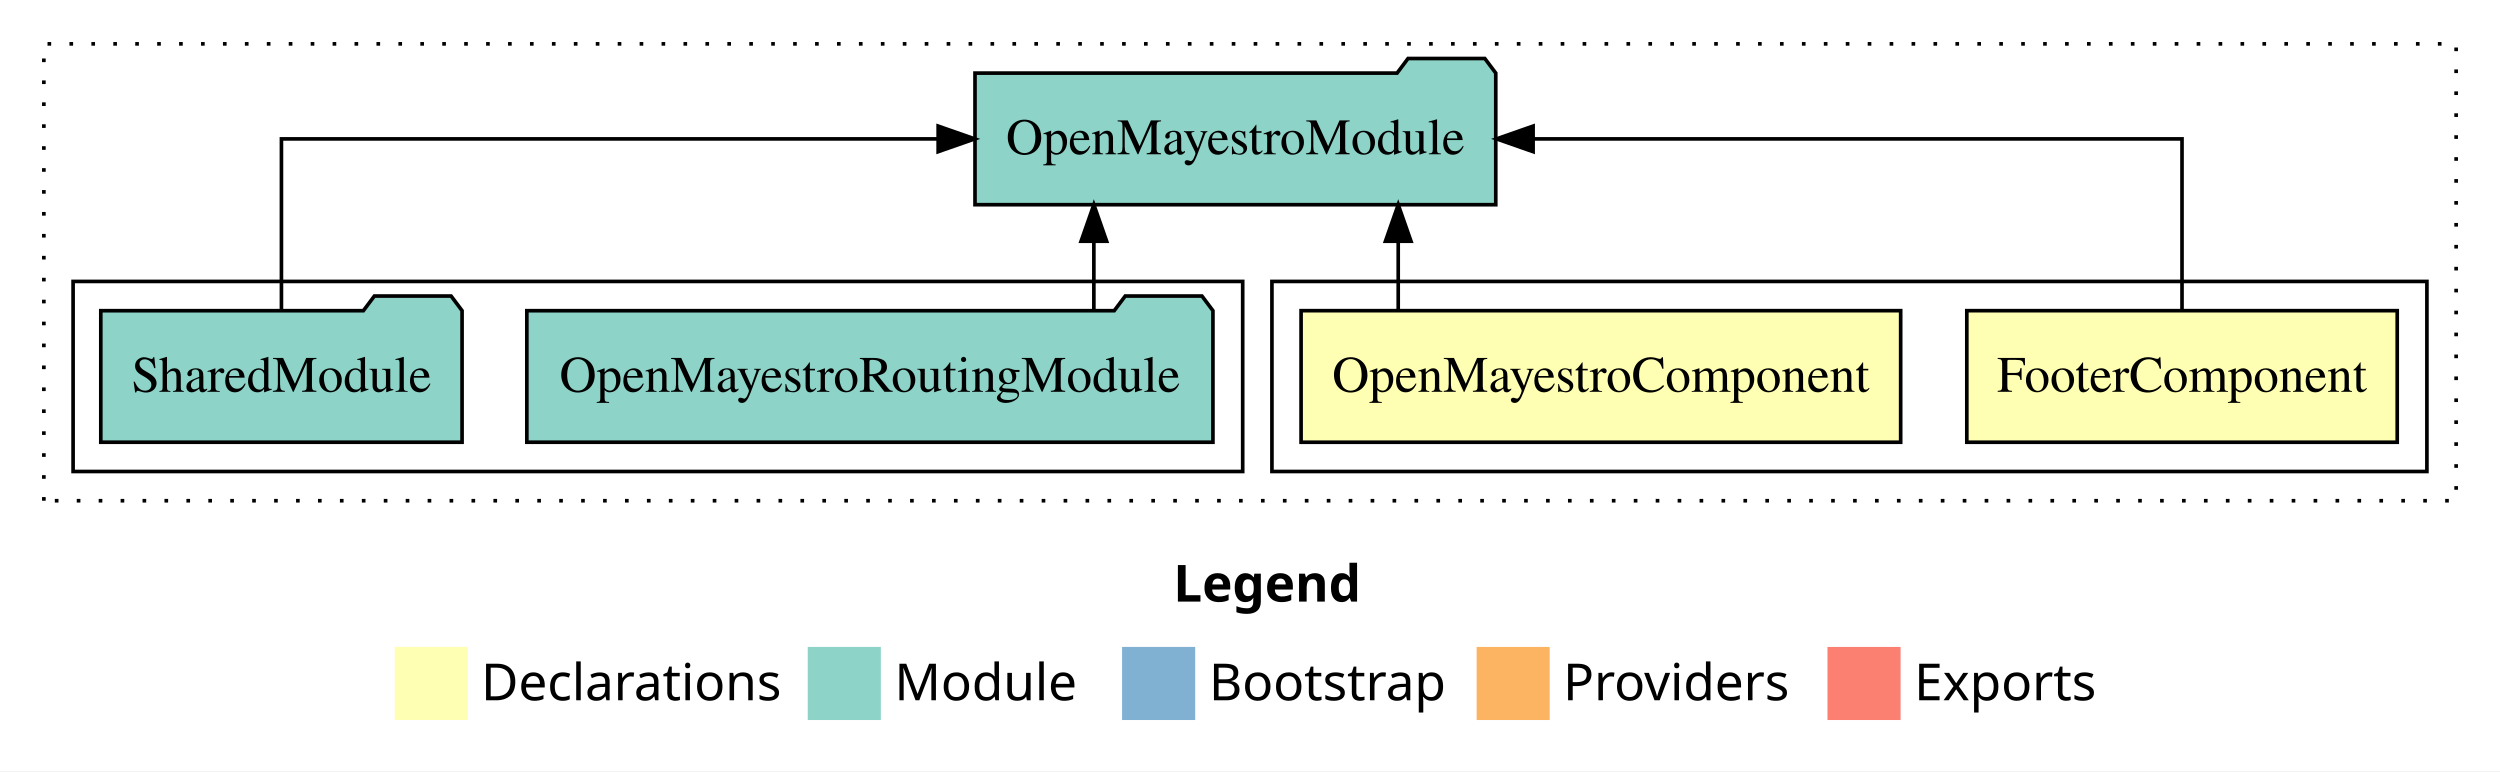
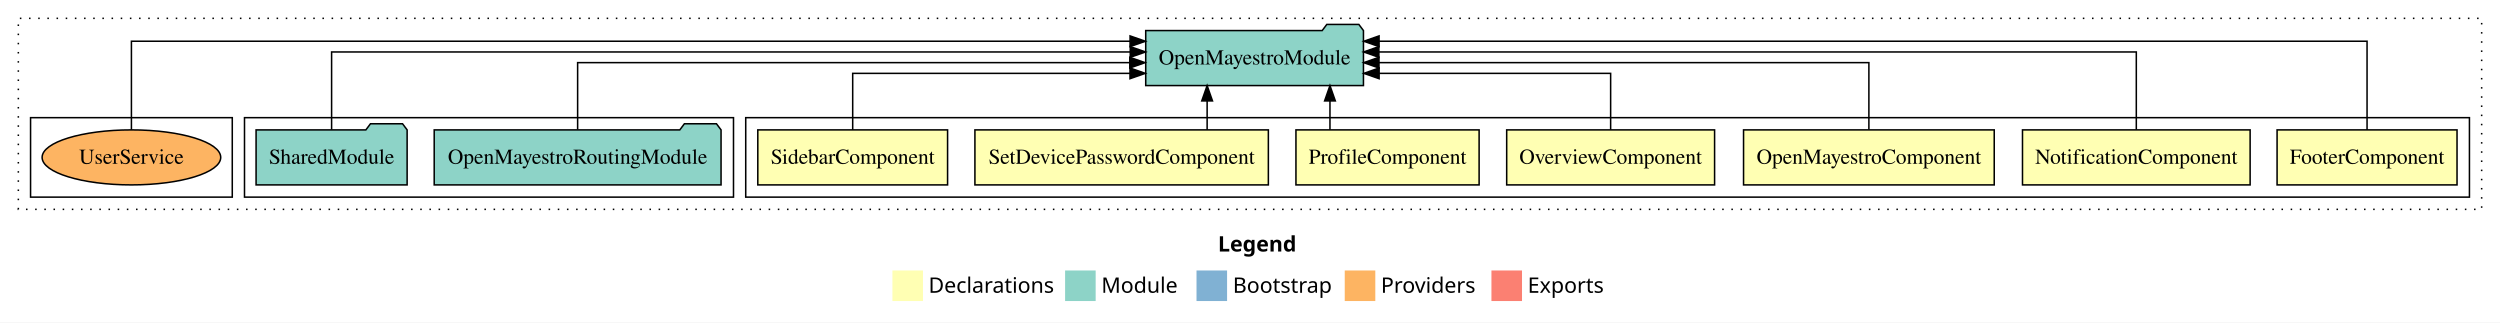
- <svg xmlns="http://www.w3.org/2000/svg" width="684pt" height="211pt" viewBox="0.00 0.00 684.00 211.00">
+ <svg xmlns="http://www.w3.org/2000/svg" width="1636pt" height="211pt" viewBox="0.00 0.00 1636.00 211.00">
  <g id="graph0" class="graph" transform="scale(1 1) rotate(0) translate(4 207)">
-     <polygon fill="#ffffff" stroke="transparent" points="-4,4 -4,-207 680,-207 680,4 -4,4" />
-     <text text-anchor="start" x="317.009" y="-42.4" font-family="sans-serif" font-weight="bold" font-size="14.00" fill="#000000">Legend</text>
-     <polygon fill="#ffffb3" stroke="transparent" points="104,-10 104,-30 124,-30 124,-10 104,-10" />
-     <text text-anchor="start" x="127.629" y="-15.4" font-family="sans-serif" font-size="14.00" fill="#000000">  Declarations</text>
-     <polygon fill="#8dd3c7" stroke="transparent" points="217,-10 217,-30 237,-30 237,-10 217,-10" />
-     <text text-anchor="start" x="240.725" y="-15.4" font-family="sans-serif" font-size="14.00" fill="#000000">  Module</text>
-     <polygon fill="#80b1d3" stroke="transparent" points="303,-10 303,-30 323,-30 323,-10 303,-10" />
-     <text text-anchor="start" x="326.781" y="-15.4" font-family="sans-serif" font-size="14.00" fill="#000000">  Bootstrap</text>
-     <polygon fill="#fdb462" stroke="transparent" points="400,-10 400,-30 420,-30 420,-10 400,-10" />
-     <text text-anchor="start" x="423.673" y="-15.4" font-family="sans-serif" font-size="14.00" fill="#000000">  Providers</text>
-     <polygon fill="#fb8072" stroke="transparent" points="496,-10 496,-30 516,-30 516,-10 496,-10" />
-     <text text-anchor="start" x="519.726" y="-15.4" font-family="sans-serif" font-size="14.00" fill="#000000">  Exports</text>
+     <polygon fill="#ffffff" stroke="transparent" points="-4,4 -4,-207 1632,-207 1632,4 -4,4" />
+     <text text-anchor="start" x="793.009" y="-42.4" font-family="sans-serif" font-weight="bold" font-size="14.00" fill="#000000">Legend</text>
+     <polygon fill="#ffffb3" stroke="transparent" points="580,-10 580,-30 600,-30 600,-10 580,-10" />
+     <text text-anchor="start" x="603.629" y="-15.4" font-family="sans-serif" font-size="14.00" fill="#000000">  Declarations</text>
+     <polygon fill="#8dd3c7" stroke="transparent" points="693,-10 693,-30 713,-30 713,-10 693,-10" />
+     <text text-anchor="start" x="716.725" y="-15.4" font-family="sans-serif" font-size="14.00" fill="#000000">  Module</text>
+     <polygon fill="#80b1d3" stroke="transparent" points="779,-10 779,-30 799,-30 799,-10 779,-10" />
+     <text text-anchor="start" x="802.781" y="-15.4" font-family="sans-serif" font-size="14.00" fill="#000000">  Bootstrap</text>
+     <polygon fill="#fdb462" stroke="transparent" points="876,-10 876,-30 896,-30 896,-10 876,-10" />
+     <text text-anchor="start" x="899.673" y="-15.4" font-family="sans-serif" font-size="14.00" fill="#000000">  Providers</text>
+     <polygon fill="#fb8072" stroke="transparent" points="972,-10 972,-30 992,-30 992,-10 972,-10" />
+     <text text-anchor="start" x="995.726" y="-15.4" font-family="sans-serif" font-size="14.00" fill="#000000">  Exports</text>
    <g id="clust1" class="cluster">
-       <polygon fill="none" stroke="#000000" stroke-dasharray="1,5" points="8,-70 8,-195 668,-195 668,-70 8,-70" />
+       <polygon fill="none" stroke="#000000" stroke-dasharray="1,5" points="8,-70 8,-195 1620,-195 1620,-70 8,-70" />
    </g>
    <g id="clust2" class="cluster">
-       <polygon fill="none" stroke="#000000" points="344,-78 344,-130 660,-130 660,-78 344,-78" />
+       <polygon fill="none" stroke="#000000" points="484,-78 484,-130 1612,-130 1612,-78 484,-78" />
    </g>
-     <g id="clust5" class="cluster">
-       <polygon fill="none" stroke="#000000" points="16,-78 16,-130 336,-130 336,-78 16,-78" />
+     <g id="clust10" class="cluster">
+       <polygon fill="none" stroke="#000000" points="156,-78 156,-130 476,-130 476,-78 156,-78" />
+     </g>
+     <g id="clust13" class="cluster">
+       <polygon fill="none" stroke="#000000" points="16,-78 16,-130 148,-130 148,-78 16,-78" />
    </g>
    <g id="node1" class="node">
-       <polygon fill="#ffffb3" stroke="#000000" points="651.881,-122 534.119,-122 534.119,-86 651.881,-86 651.881,-122" />
-       <text text-anchor="middle" x="593" y="-99.8" font-family="Times,serif" font-size="14.00" fill="#000000">FooterComponent</text>
+       <polygon fill="#ffffb3" stroke="#000000" points="1603.881,-122 1486.119,-122 1486.119,-86 1603.881,-86 1603.881,-122" />
+       <text text-anchor="middle" x="1545" y="-99.8" font-family="Times,serif" font-size="14.00" fill="#000000">FooterComponent</text>
+     </g>
+     <g id="node8" class="node">
+       <polygon fill="#8dd3c7" stroke="#000000" points="888.241,-187 885.241,-191 864.241,-191 861.241,-187 745.759,-187 745.759,-151 888.241,-151 888.241,-187" />
+       <text text-anchor="middle" x="817" y="-164.8" font-family="Times,serif" font-size="14.00" fill="#000000">OpenMayestroModule</text>
+     </g>
+     <g id="edge1" class="edge">
+       <path fill="none" stroke="#000000" d="M1545,-122.011C1545,-144.485 1545,-180 1545,-180 1545,-180 898.462,-180 898.462,-180" />
+       <polygon fill="#000000" stroke="#000000" points="898.462,-176.5 888.462,-180 898.462,-183.5 898.462,-176.5" />
+     </g>
+     <g id="node2" class="node">
+       <polygon fill="#ffffb3" stroke="#000000" points="1468.482,-122 1319.518,-122 1319.518,-86 1468.482,-86 1468.482,-122" />
+       <text text-anchor="middle" x="1394" y="-99.8" font-family="Times,serif" font-size="14.00" fill="#000000">NotificationComponent</text>
+     </g>
+     <g id="edge2" class="edge">
+       <path fill="none" stroke="#000000" d="M1394,-122.129C1394,-142.572 1394,-173 1394,-173 1394,-173 898.33,-173 898.33,-173" />
+       <polygon fill="#000000" stroke="#000000" points="898.33,-169.5 888.33,-173 898.33,-176.5 898.33,-169.5" />
    </g>
    <g id="node3" class="node">
-       <polygon fill="#8dd3c7" stroke="#000000" points="405.241,-187 402.241,-191 381.241,-191 378.241,-187 262.759,-187 262.759,-151 405.241,-151 405.241,-187" />
-       <text text-anchor="middle" x="334" y="-164.8" font-family="Times,serif" font-size="14.00" fill="#000000">OpenMayestroModule</text>
+       <polygon fill="#ffffb3" stroke="#000000" points="1301.024,-122 1136.976,-122 1136.976,-86 1301.024,-86 1301.024,-122" />
+       <text text-anchor="middle" x="1219" y="-99.8" font-family="Times,serif" font-size="14.00" fill="#000000">OpenMayestroComponent</text>
    </g>
-     <g id="edge1" class="edge">
-       <path fill="none" stroke="#000000" d="M593,-122.106C593,-141.339 593,-169 593,-169 593,-169 415.459,-169 415.459,-169" />
-       <polygon fill="#000000" stroke="#000000" points="415.459,-165.5 405.459,-169 415.459,-172.5 415.459,-165.5" />
-     </g>
-     <g id="node2" class="node">
-       <polygon fill="#ffffb3" stroke="#000000" points="516.024,-122 351.976,-122 351.976,-86 516.024,-86 516.024,-122" />
-       <text text-anchor="middle" x="434" y="-99.8" font-family="Times,serif" font-size="14.00" fill="#000000">OpenMayestroComponent</text>
-     </g>
-     <g id="edge2" class="edge">
-       <path fill="none" stroke="#000000" d="M378.554,-122.106C378.554,-122.106 378.554,-140.991 378.554,-140.991" />
-       <polygon fill="#000000" stroke="#000000" points="375.054,-140.991 378.554,-150.991 382.054,-140.991 375.054,-140.991" />
+     <g id="edge3" class="edge">
+       <path fill="none" stroke="#000000" d="M1219,-122.267C1219,-140.555 1219,-166 1219,-166 1219,-166 898.406,-166 898.406,-166" />
+       <polygon fill="#000000" stroke="#000000" points="898.406,-162.5 888.406,-166 898.406,-169.5 898.406,-162.5" />
    </g>
    <g id="node4" class="node">
-       <polygon fill="#8dd3c7" stroke="#000000" points="327.858,-122 324.858,-126 303.858,-126 300.858,-122 140.142,-122 140.142,-86 327.858,-86 327.858,-122" />
-       <text text-anchor="middle" x="234" y="-99.8" font-family="Times,serif" font-size="14.00" fill="#000000">OpenMayestroRoutingModule</text>
+       <polygon fill="#ffffb3" stroke="#000000" points="1118.027,-122 981.973,-122 981.973,-86 1118.027,-86 1118.027,-122" />
+       <text text-anchor="middle" x="1050" y="-99.8" font-family="Times,serif" font-size="14.00" fill="#000000">OverviewComponent</text>
    </g>
-     <g id="edge3" class="edge">
-       <path fill="none" stroke="#000000" d="M295.279,-122.106C295.279,-122.106 295.279,-140.991 295.279,-140.991" />
-       <polygon fill="#000000" stroke="#000000" points="291.779,-140.991 295.279,-150.991 298.779,-140.991 291.779,-140.991" />
+     <g id="edge4" class="edge">
+       <path fill="none" stroke="#000000" d="M1050,-122.009C1050,-138.049 1050,-159 1050,-159 1050,-159 898.491,-159 898.491,-159" />
+       <polygon fill="#000000" stroke="#000000" points="898.491,-155.5 888.491,-159 898.491,-162.5 898.491,-155.5" />
    </g>
    <g id="node5" class="node">
-       <polygon fill="#8dd3c7" stroke="#000000" points="122.423,-122 119.423,-126 98.423,-126 95.423,-122 23.577,-122 23.577,-86 122.423,-86 122.423,-122" />
-       <text text-anchor="middle" x="73" y="-99.8" font-family="Times,serif" font-size="14.00" fill="#000000">SharedModule</text>
+       <polygon fill="#ffffb3" stroke="#000000" points="963.933,-122 844.067,-122 844.067,-86 963.933,-86 963.933,-122" />
+       <text text-anchor="middle" x="904" y="-99.8" font-family="Times,serif" font-size="14.00" fill="#000000">ProfileComponent</text>
    </g>
-     <g id="edge4" class="edge">
-       <path fill="none" stroke="#000000" d="M73,-122.106C73,-141.339 73,-169 73,-169 73,-169 252.681,-169 252.681,-169" />
-       <polygon fill="#000000" stroke="#000000" points="252.681,-172.5 262.681,-169 252.681,-165.5 252.681,-172.5" />
+     <g id="edge5" class="edge">
+       <path fill="none" stroke="#000000" d="M866.327,-122.106C866.327,-122.106 866.327,-140.991 866.327,-140.991" />
+       <polygon fill="#000000" stroke="#000000" points="862.827,-140.991 866.327,-150.991 869.827,-140.991 862.827,-140.991" />
+     </g>
+     <g id="node6" class="node">
+       <polygon fill="#ffffb3" stroke="#000000" points="826.015,-122 633.985,-122 633.985,-86 826.015,-86 826.015,-122" />
+       <text text-anchor="middle" x="730" y="-99.8" font-family="Times,serif" font-size="14.00" fill="#000000">SetDevicePasswordComponent</text>
+     </g>
+     <g id="edge6" class="edge">
+       <path fill="none" stroke="#000000" d="M785.944,-122.106C785.944,-122.106 785.944,-140.991 785.944,-140.991" />
+       <polygon fill="#000000" stroke="#000000" points="782.444,-140.991 785.944,-150.991 789.444,-140.991 782.444,-140.991" />
+     </g>
+     <g id="node7" class="node">
+       <polygon fill="#ffffb3" stroke="#000000" points="616.095,-122 491.905,-122 491.905,-86 616.095,-86 616.095,-122" />
+       <text text-anchor="middle" x="554" y="-99.8" font-family="Times,serif" font-size="14.00" fill="#000000">SidebarComponent</text>
+     </g>
+     <g id="edge7" class="edge">
+       <path fill="none" stroke="#000000" d="M554,-122.009C554,-138.049 554,-159 554,-159 554,-159 735.481,-159 735.481,-159" />
+       <polygon fill="#000000" stroke="#000000" points="735.481,-162.5 745.481,-159 735.481,-155.5 735.481,-162.5" />
+     </g>
+     <g id="node9" class="node">
+       <polygon fill="#8dd3c7" stroke="#000000" points="467.858,-122 464.858,-126 443.858,-126 440.858,-122 280.142,-122 280.142,-86 467.858,-86 467.858,-122" />
+       <text text-anchor="middle" x="374" y="-99.8" font-family="Times,serif" font-size="14.00" fill="#000000">OpenMayestroRoutingModule</text>
+     </g>
+     <g id="edge8" class="edge">
+       <path fill="none" stroke="#000000" d="M374,-122.267C374,-140.555 374,-166 374,-166 374,-166 735.332,-166 735.332,-166" />
+       <polygon fill="#000000" stroke="#000000" points="735.332,-169.5 745.332,-166 735.332,-162.5 735.332,-169.5" />
+     </g>
+     <g id="node10" class="node">
+       <polygon fill="#8dd3c7" stroke="#000000" points="262.423,-122 259.423,-126 238.423,-126 235.423,-122 163.577,-122 163.577,-86 262.423,-86 262.423,-122" />
+       <text text-anchor="middle" x="213" y="-99.8" font-family="Times,serif" font-size="14.00" fill="#000000">SharedModule</text>
+     </g>
+     <g id="edge9" class="edge">
+       <path fill="none" stroke="#000000" d="M213,-122.129C213,-142.572 213,-173 213,-173 213,-173 735.64,-173 735.64,-173" />
+       <polygon fill="#000000" stroke="#000000" points="735.64,-176.5 745.64,-173 735.64,-169.5 735.64,-176.5" />
+     </g>
+     <g id="node11" class="node">
+       <ellipse fill="#fdb462" stroke="#000000" cx="82" cy="-104" rx="58.441" ry="18" />
+       <text text-anchor="middle" x="82" y="-99.8" font-family="Times,serif" font-size="14.00" fill="#000000">UserService</text>
+     </g>
+     <g id="edge10" class="edge">
+       <path fill="none" stroke="#000000" d="M82,-122.011C82,-144.485 82,-180 82,-180 82,-180 735.522,-180 735.522,-180" />
+       <polygon fill="#000000" stroke="#000000" points="735.522,-183.5 745.522,-180 735.522,-176.5 735.522,-183.5" />
    </g>
  </g>
</svg>
